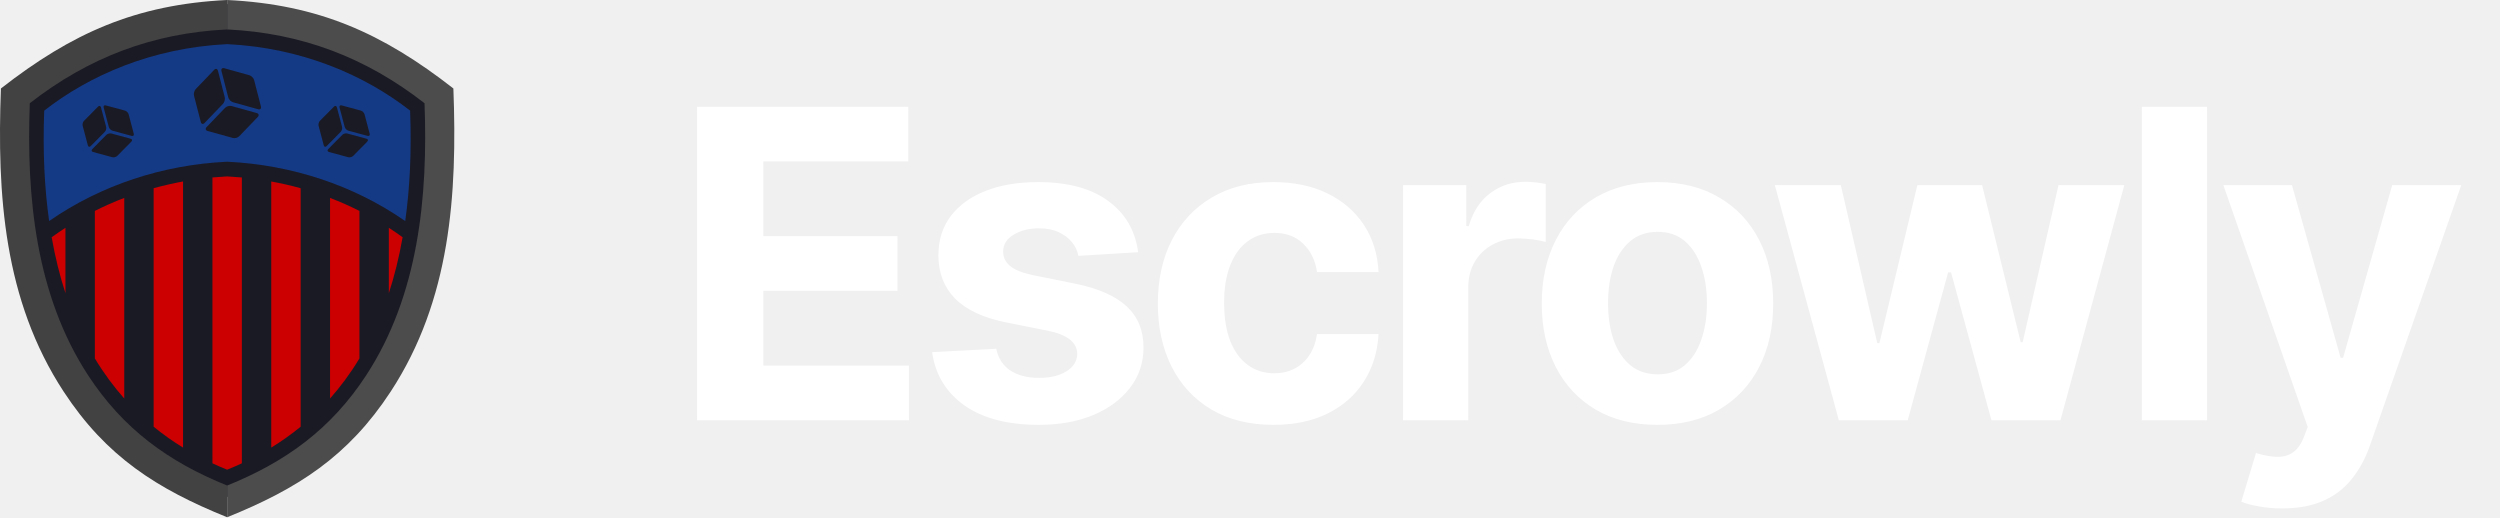
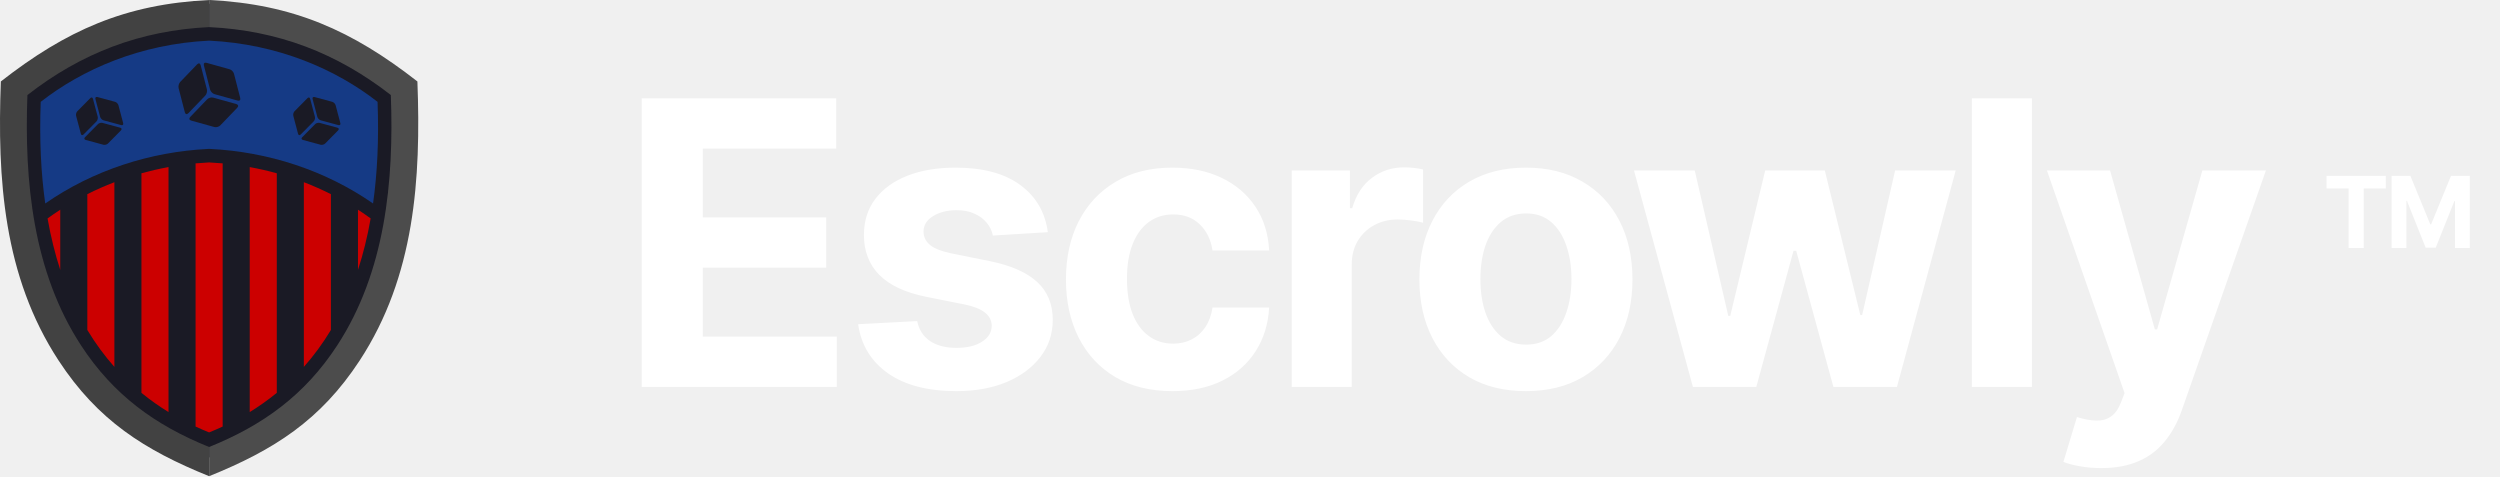
- <svg xmlns="http://www.w3.org/2000/svg" width="116" height="24" viewBox="0 0 116 24" fill="none">
+ <svg xmlns="http://www.w3.org/2000/svg" width="126" height="24" viewBox="0 0 126 24" fill="none">
  <path d="M10.54 0.188C7.319 -0 2.865 2.682 1.04 4.047C-1.24 15.379 6.423 21.443 10.54 23.059C19.805 20.047 20.945 9.129 20.356 4.047C18.426 2.839 13.761 0.376 10.54 0.188Z" fill="#1A1A25" />
  <path fill-rule="evenodd" clip-rule="evenodd" d="M2.28 10.256C4.692 8.579 7.57 7.649 10.507 7.505L10.541 7.503L10.574 7.505C13.511 7.649 16.389 8.579 18.802 10.256C19.015 8.745 19.101 7.045 19.029 5.133C16.936 3.5 14.028 2.219 10.541 2.048C7.054 2.219 4.145 3.5 2.052 5.133C1.98 7.045 2.067 8.745 2.28 10.256Z" fill="#153A85" />
  <path fill-rule="evenodd" clip-rule="evenodd" d="M10.54 24C13.799 22.684 16.155 21.185 18.129 18.168C20.907 13.921 21.223 9.017 21.037 4.105C17.749 1.54 14.78 0.208 10.54 0V1.366C13.996 1.532 16.977 2.668 19.698 4.79C19.862 9.125 19.422 13.699 16.987 17.421C15.363 19.904 13.263 21.43 10.54 22.529V24Z" fill="#4C4C4C" />
  <path fill-rule="evenodd" clip-rule="evenodd" d="M9.857 8.234V21.498C10.087 21.605 10.315 21.703 10.539 21.794C10.764 21.703 10.992 21.605 11.222 21.498V8.234C10.997 8.214 10.769 8.198 10.539 8.186C10.309 8.198 10.082 8.214 9.857 8.234ZM3.037 13.603V10.569C2.817 10.712 2.604 10.859 2.397 11.009C2.563 11.949 2.779 12.811 3.037 13.603ZM5.765 18.491V9.183C5.291 9.365 4.836 9.567 4.401 9.786V16.63C4.821 17.329 5.281 17.945 5.765 18.491ZM8.493 20.768V8.42C8.025 8.506 7.571 8.611 7.129 8.733V19.8C7.577 20.167 8.035 20.487 8.493 20.768ZM18.042 10.569V13.603C18.3 12.811 18.516 11.949 18.681 11.009C18.475 10.859 18.262 10.712 18.042 10.569ZM15.314 9.183V18.491C15.798 17.945 16.258 17.329 16.678 16.63V9.786C16.243 9.567 15.788 9.365 15.314 9.183ZM12.586 8.421V20.768C13.044 20.487 13.502 20.166 13.95 19.8V8.733C13.509 8.611 13.054 8.506 12.586 8.421Z" fill="#CC0000" />
  <path fill-rule="evenodd" clip-rule="evenodd" d="M10.54 24C7.281 22.684 4.926 21.185 2.952 18.168C0.173 13.921 -0.143 9.017 0.043 4.105C3.331 1.54 6.3 0.208 10.54 0V1.366C7.084 1.532 4.103 2.668 1.382 4.79C1.218 9.125 1.658 13.699 4.093 17.421C5.717 19.904 7.817 21.43 10.54 22.529V24Z" fill="#424242" />
  <path d="M11.572 3.491C11.669 3.518 11.768 3.621 11.794 3.721L12.107 4.937C12.133 5.038 12.076 5.097 11.979 5.07L10.81 4.745C10.714 4.718 10.615 4.614 10.589 4.514L10.276 3.298C10.25 3.198 10.307 3.138 10.404 3.165L11.572 3.491Z" fill="#1A1A25" />
  <path d="M9.939 3.239C10.01 3.165 10.088 3.187 10.114 3.288L10.427 4.503C10.453 4.604 10.417 4.745 10.346 4.818L9.49 5.708C9.42 5.782 9.341 5.76 9.316 5.66L9.002 4.444C8.977 4.343 9.013 4.202 9.084 4.129L9.939 3.239Z" fill="#1A1A25" />
  <path d="M10.442 5.005C10.513 4.931 10.648 4.894 10.745 4.92L11.914 5.246C12.01 5.273 12.031 5.355 11.96 5.428L11.105 6.318C11.034 6.392 10.899 6.429 10.802 6.402L9.633 6.077C9.537 6.05 9.516 5.968 9.587 5.895L10.442 5.005Z" fill="#1A1A25" />
  <path d="M16.746 5.132C16.819 5.152 16.895 5.229 16.915 5.303L17.154 6.207C17.174 6.281 17.13 6.326 17.056 6.306L16.164 6.064C16.09 6.044 16.014 5.967 15.994 5.892L15.755 4.989C15.735 4.914 15.779 4.87 15.853 4.89L16.746 5.132Z" fill="#1A1A25" />
  <path d="M15.498 4.945C15.552 4.89 15.612 4.906 15.632 4.981L15.871 5.884C15.891 5.959 15.863 6.064 15.809 6.118L15.155 6.78C15.101 6.834 15.042 6.818 15.022 6.743L14.783 5.84C14.763 5.766 14.791 5.661 14.845 5.606L15.498 4.945Z" fill="#1A1A25" />
  <path d="M15.882 6.257C15.936 6.202 16.04 6.174 16.114 6.194L17.006 6.436C17.08 6.456 17.096 6.517 17.042 6.571L16.389 7.233C16.335 7.287 16.231 7.315 16.157 7.295L15.265 7.053C15.191 7.033 15.175 6.973 15.229 6.918L15.882 6.257Z" fill="#1A1A25" />
  <path d="M5.799 5.132C5.873 5.152 5.949 5.229 5.969 5.303L6.208 6.207C6.227 6.281 6.184 6.326 6.11 6.306L5.217 6.064C5.144 6.044 5.068 5.967 5.048 5.892L4.809 4.989C4.789 4.914 4.833 4.87 4.907 4.89L5.799 5.132Z" fill="#1A1A25" />
  <path d="M4.552 4.945C4.606 4.89 4.666 4.906 4.685 4.981L4.925 5.884C4.944 5.959 4.917 6.064 4.863 6.118L4.209 6.78C4.155 6.834 4.095 6.818 4.076 6.743L3.836 5.84C3.817 5.766 3.844 5.661 3.898 5.606L4.552 4.945Z" fill="#1A1A25" />
  <path d="M4.936 6.257C4.99 6.202 5.094 6.174 5.167 6.194L6.06 6.436C6.134 6.456 6.15 6.517 6.096 6.571L5.442 7.233C5.388 7.287 5.285 7.315 5.211 7.295L4.318 7.053C4.245 7.033 4.229 6.973 4.283 6.918L4.936 6.257Z" fill="#1A1A25" />
  <path d="M32.344 19.5V4.955H42.145V7.49H35.42V10.956H41.641V13.492H35.42V16.965H42.174V19.5H32.344ZM52.81 11.702L50.04 11.872C49.993 11.635 49.891 11.422 49.735 11.233C49.579 11.039 49.373 10.885 49.117 10.771C48.866 10.653 48.566 10.594 48.215 10.594C47.746 10.594 47.351 10.693 47.029 10.892C46.707 11.086 46.546 11.347 46.546 11.673C46.546 11.934 46.65 12.154 46.859 12.334C47.067 12.514 47.424 12.658 47.931 12.767L49.905 13.165C50.966 13.383 51.757 13.733 52.278 14.216C52.798 14.699 53.059 15.333 53.059 16.119C53.059 16.834 52.848 17.462 52.427 18.001C52.01 18.541 51.437 18.963 50.708 19.266C49.984 19.564 49.148 19.713 48.201 19.713C46.757 19.713 45.606 19.412 44.749 18.811C43.897 18.205 43.397 17.381 43.251 16.34L46.227 16.183C46.316 16.624 46.534 16.96 46.88 17.192C47.225 17.419 47.668 17.533 48.208 17.533C48.738 17.533 49.164 17.431 49.486 17.227C49.813 17.019 49.979 16.751 49.984 16.425C49.979 16.15 49.863 15.925 49.636 15.75C49.408 15.57 49.058 15.433 48.584 15.338L46.695 14.962C45.63 14.749 44.837 14.379 44.316 13.854C43.8 13.328 43.542 12.658 43.542 11.844C43.542 11.143 43.731 10.539 44.11 10.033C44.493 9.526 45.031 9.135 45.722 8.861C46.418 8.586 47.233 8.449 48.165 8.449C49.543 8.449 50.627 8.74 51.418 9.322C52.214 9.905 52.678 10.698 52.81 11.702ZM59.093 19.713C57.976 19.713 57.014 19.476 56.209 19.003C55.409 18.525 54.794 17.862 54.363 17.014C53.937 16.167 53.724 15.191 53.724 14.088C53.724 12.971 53.939 11.991 54.37 11.148C54.806 10.3 55.423 9.64 56.224 9.166C57.024 8.688 57.976 8.449 59.079 8.449C60.031 8.449 60.864 8.622 61.579 8.967C62.294 9.313 62.86 9.798 63.276 10.423C63.693 11.048 63.922 11.782 63.965 12.625H61.11C61.03 12.081 60.816 11.643 60.471 11.311C60.13 10.975 59.682 10.807 59.129 10.807C58.66 10.807 58.25 10.935 57.9 11.19C57.554 11.441 57.284 11.808 57.09 12.291C56.896 12.774 56.799 13.359 56.799 14.046C56.799 14.742 56.894 15.333 57.083 15.821C57.277 16.309 57.549 16.68 57.9 16.936C58.25 17.192 58.66 17.32 59.129 17.32C59.474 17.32 59.784 17.249 60.059 17.107C60.338 16.965 60.568 16.759 60.748 16.489C60.932 16.214 61.053 15.885 61.11 15.501H63.965C63.918 16.335 63.691 17.069 63.283 17.703C62.881 18.333 62.325 18.825 61.614 19.18C60.904 19.535 60.064 19.713 59.093 19.713ZM65.102 19.5V8.591H68.035V10.494H68.149C68.348 9.817 68.682 9.306 69.151 8.96C69.619 8.61 70.159 8.435 70.77 8.435C70.921 8.435 71.085 8.444 71.26 8.463C71.435 8.482 71.589 8.508 71.722 8.541V11.226C71.58 11.183 71.383 11.145 71.132 11.112C70.881 11.079 70.651 11.062 70.443 11.062C69.998 11.062 69.6 11.16 69.25 11.354C68.904 11.543 68.63 11.808 68.426 12.149C68.227 12.49 68.128 12.883 68.128 13.328V19.5H65.102ZM76.907 19.713C75.804 19.713 74.85 19.479 74.045 19.01C73.245 18.537 72.627 17.878 72.191 17.035C71.756 16.188 71.538 15.206 71.538 14.088C71.538 12.961 71.756 11.976 72.191 11.133C72.627 10.286 73.245 9.628 74.045 9.159C74.85 8.686 75.804 8.449 76.907 8.449C78.01 8.449 78.962 8.686 79.762 9.159C80.567 9.628 81.187 10.286 81.623 11.133C82.059 11.976 82.276 12.961 82.276 14.088C82.276 15.206 82.059 16.188 81.623 17.035C81.187 17.878 80.567 18.537 79.762 19.01C78.962 19.479 78.01 19.713 76.907 19.713ZM76.921 17.369C77.423 17.369 77.842 17.227 78.178 16.943C78.514 16.654 78.768 16.261 78.938 15.764C79.114 15.267 79.201 14.701 79.201 14.067C79.201 13.432 79.114 12.867 78.938 12.369C78.768 11.872 78.514 11.479 78.178 11.19C77.842 10.902 77.423 10.757 76.921 10.757C76.415 10.757 75.989 10.902 75.643 11.19C75.302 11.479 75.044 11.872 74.869 12.369C74.698 12.867 74.613 13.432 74.613 14.067C74.613 14.701 74.698 15.267 74.869 15.764C75.044 16.261 75.302 16.654 75.643 16.943C75.989 17.227 76.415 17.369 76.921 17.369ZM85.322 19.5L82.353 8.591H85.415L87.105 15.921H87.204L88.966 8.591H91.97L93.76 15.878H93.852L95.514 8.591H98.568L95.606 19.5H92.403L90.528 12.639H90.393L88.518 19.5H85.322ZM102.408 4.955V19.5H99.382V4.955H102.408ZM105.899 23.591C105.516 23.591 105.156 23.56 104.82 23.499C104.488 23.442 104.214 23.368 103.996 23.278L104.678 21.02C105.033 21.129 105.352 21.188 105.636 21.197C105.925 21.207 106.174 21.141 106.382 20.999C106.595 20.857 106.768 20.615 106.901 20.274L107.078 19.812L103.165 8.591H106.347L108.605 16.602H108.719L110.999 8.591H114.202L109.962 20.679C109.758 21.266 109.481 21.777 109.131 22.213C108.785 22.653 108.347 22.992 107.817 23.229C107.286 23.47 106.647 23.591 105.899 23.591Z" fill="white" />
+   <path d="M117.258 9.498V8.864H120.244V9.498H119.131V12.5H118.371V9.498H117.258ZM120.536 8.864H121.484L122.486 11.307H122.528L123.53 8.864H124.478V12.5H123.732V10.133H123.702L122.761 12.482H122.253L121.312 10.124H121.282V12.5H120.536V8.864Z" fill="white" />
</svg>
